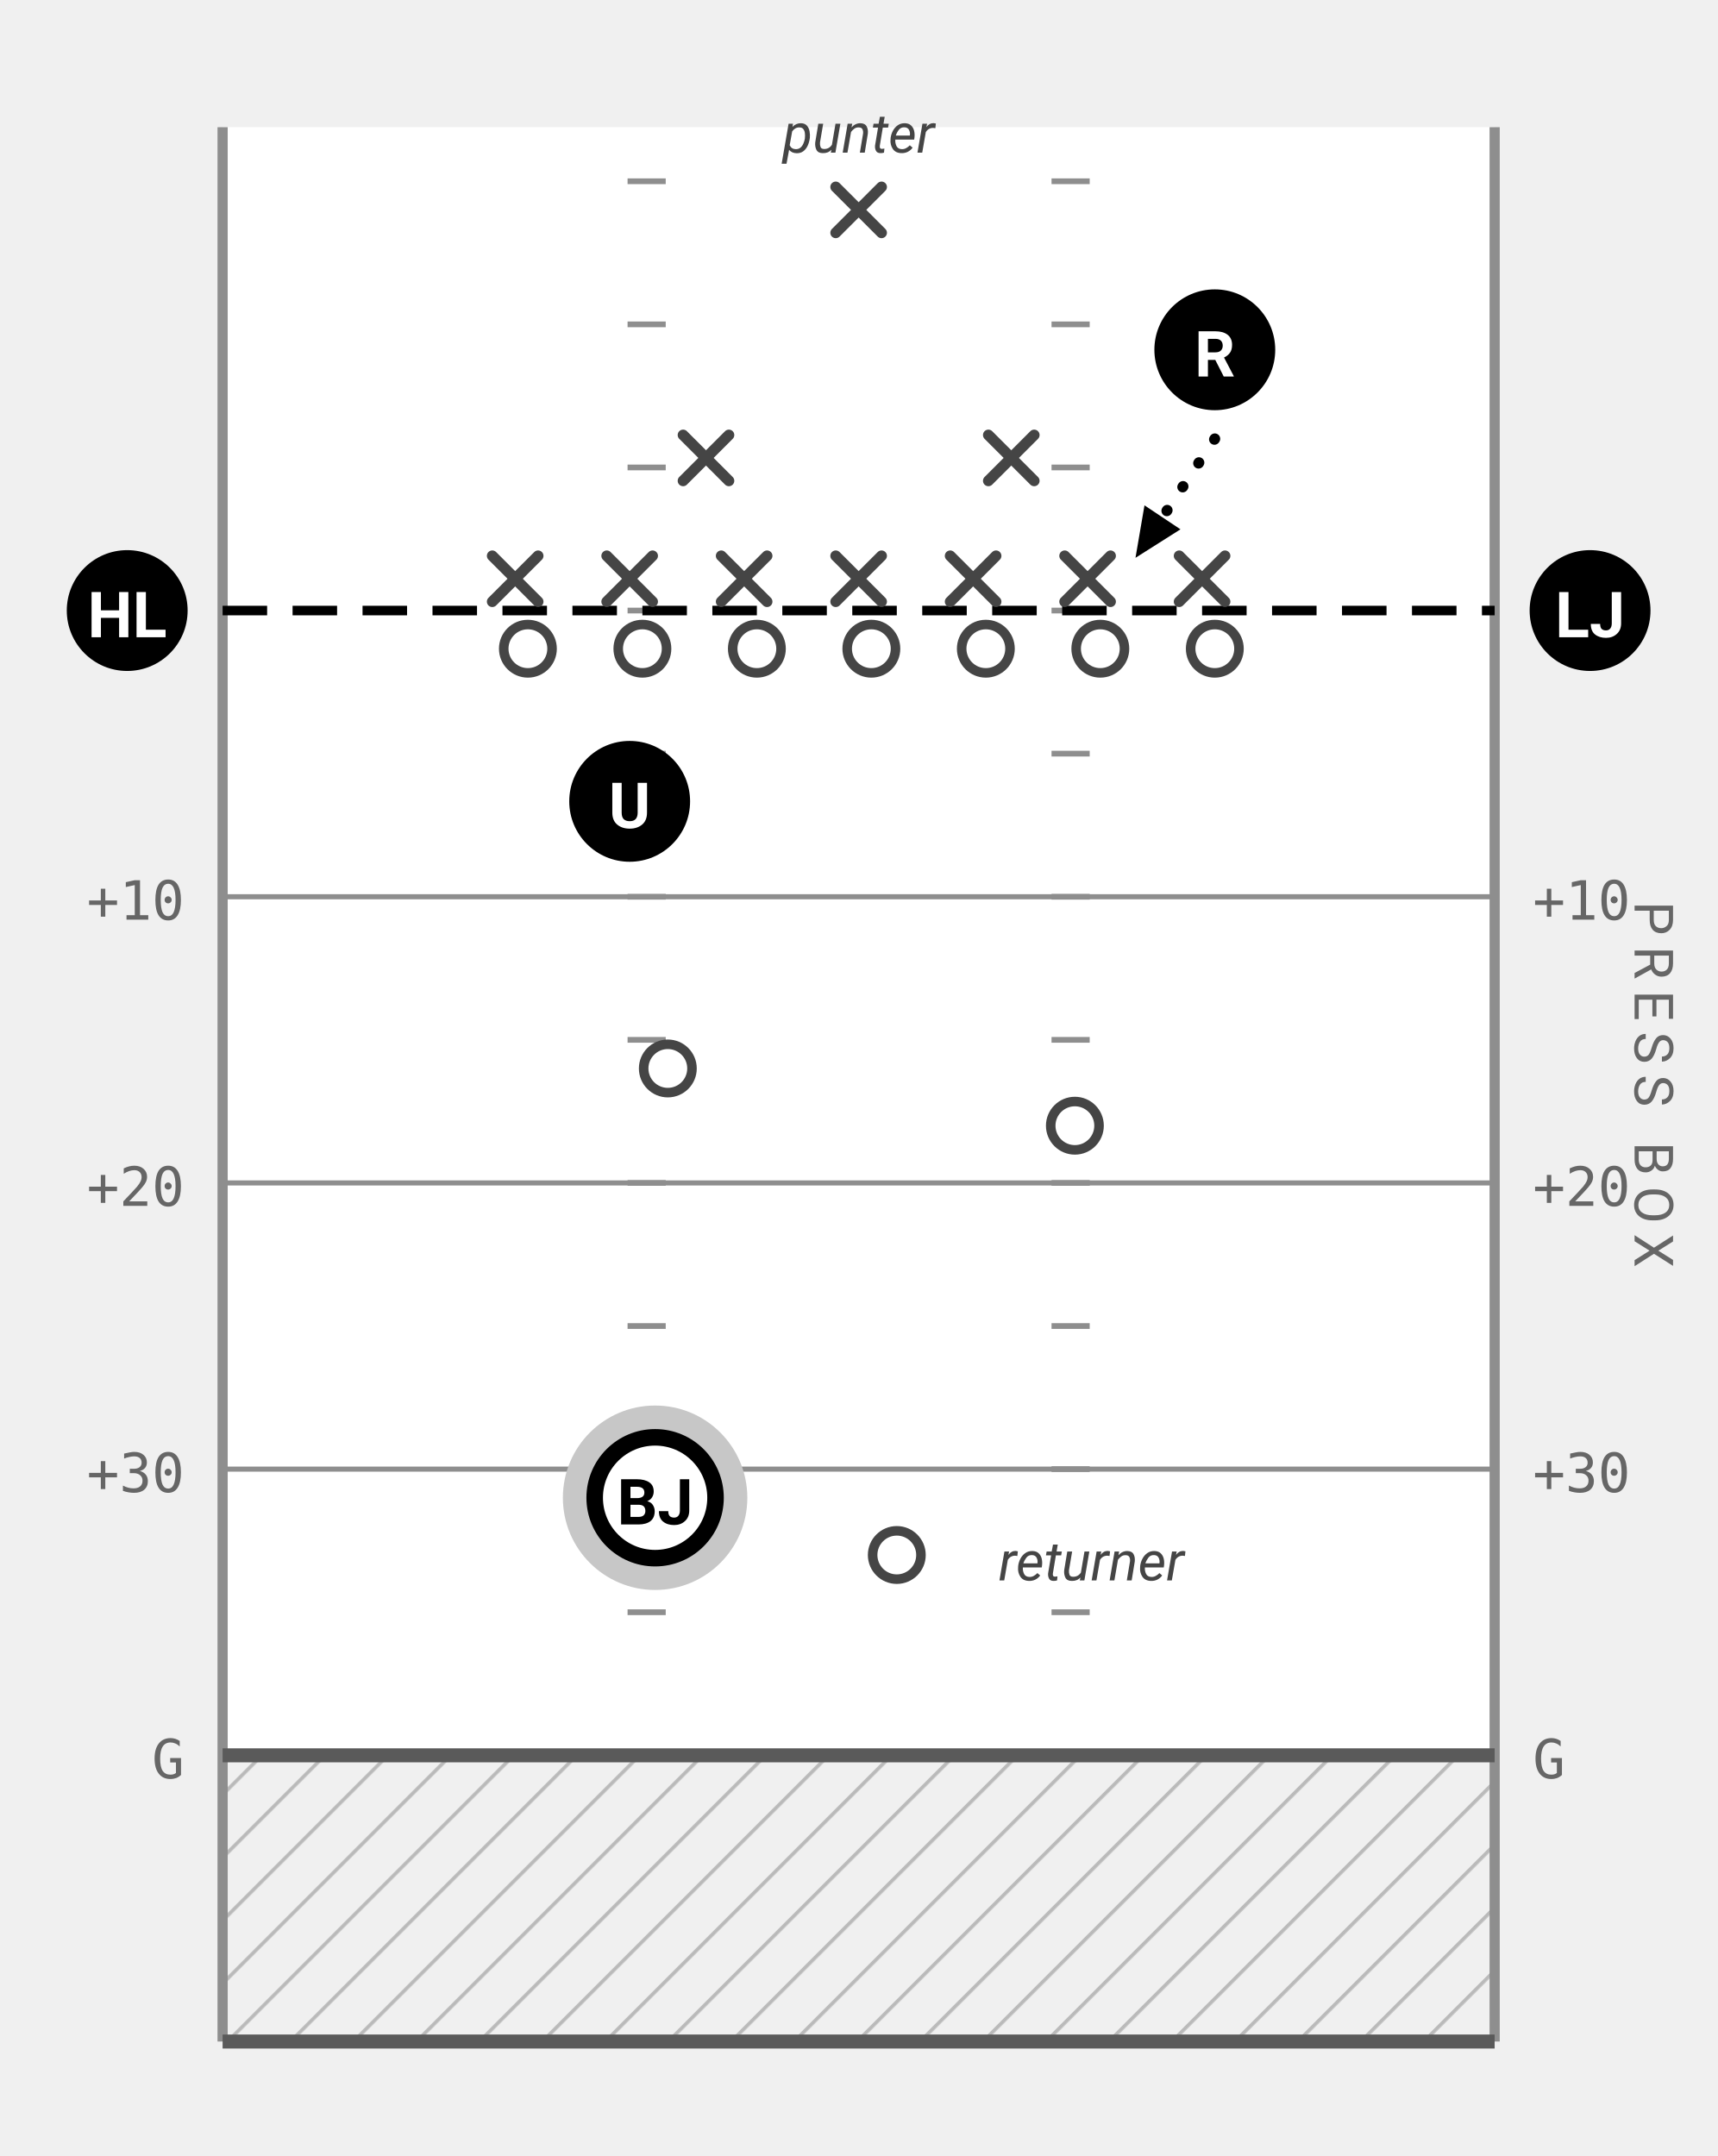
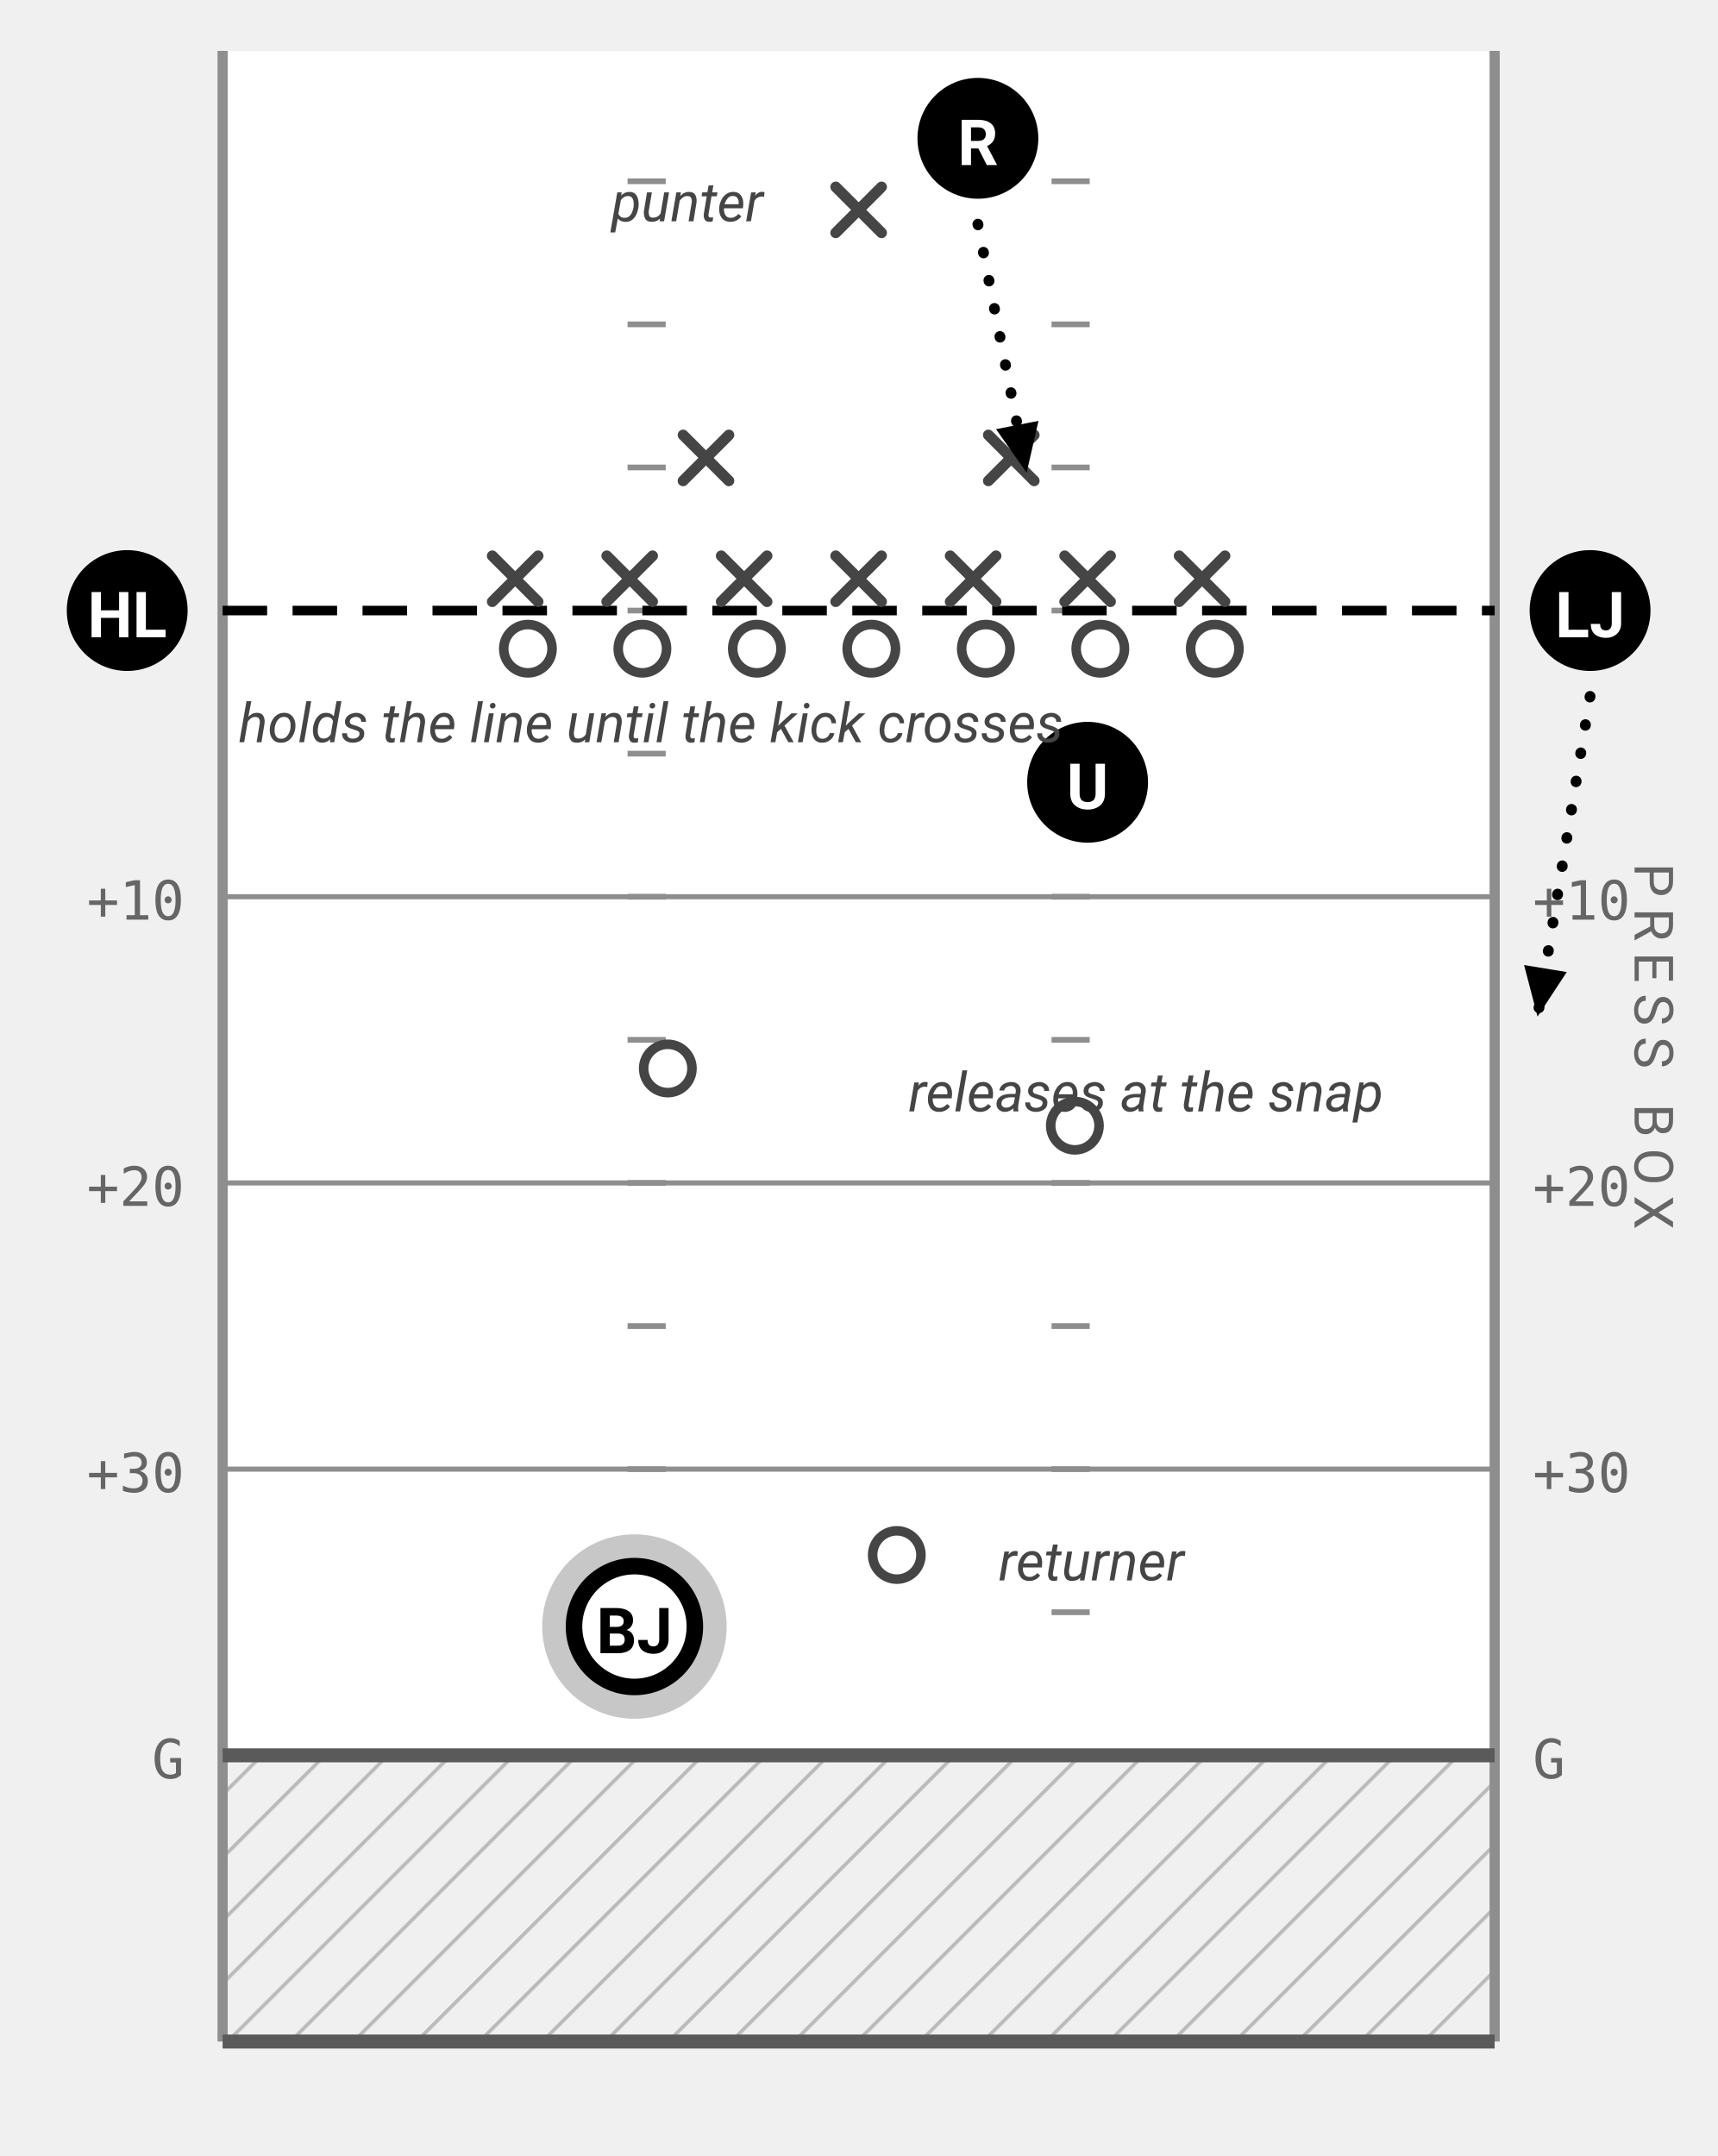
<svg xmlns="http://www.w3.org/2000/svg" viewBox="0 0 270 339" role="img" aria-label="Punt — Back Judge position, crew of 5">
  <style>svg{font-family:system-ui,-apple-system,"Segoe UI",Roboto,"Helvetica Neue",Arial,sans-serif}
.turf{fill:#FFFFFF}
.ez{fill:url(#hz)}
.hl{stroke:#B8B8B8;stroke-width:1.15}
.sl{stroke:#8E8E8E;stroke-width:1.6;fill:none}
.yl{stroke:#8E8E8E;stroke-width:.8;fill:none}
.gl{stroke:#5A5A5A;stroke-width:2.2;fill:none}
.rl{stroke:#000000;stroke-width:1.5;stroke-dasharray:7 4;fill:none}
.hash{stroke:#8E8E8E;stroke-width:.9}
.post{stroke:#000000;stroke-width:3;fill:none;stroke-linecap:round}
.ylab{font-family:ui-monospace,Menlo,Consolas,monospace;font-size:8.5px;fill:#666666}
.ylab.end{text-anchor:end}
.ylab.start{text-anchor:start}
.pb{font-size:8.5px;letter-spacing:.2em;fill:#666666;text-anchor:middle;text-transform:uppercase}
.kp line{stroke:#454545;stroke-width:1.7;stroke-linecap:round}
.rp{fill:none;stroke:#454545;stroke-width:1.5}
.hat-b{fill:#000000}
.hat-w{fill:#FFFFFF;stroke:#000000;stroke-width:2.6}
.halo{fill:#C7C7C7}
.mk{font-size:10px;font-weight:600;text-anchor:middle}
.mk-l{fill:#FFFFFF}
.mk-d{fill:#000000}
.mv{stroke:#000000;stroke-width:1.7;fill:none;stroke-dasharray:.1 4.4;stroke-linecap:round}
.arh{fill:#000000}
.mvlab{font-size:8.4px;fill:#454545;text-anchor:middle;font-style:italic}
.note{font-size:8.6px;fill:#454545;font-style:italic}
.note.middle{text-anchor:middle}
.note.start{text-anchor:start}
.note.end{text-anchor:end}
.flagk{fill:#000000}
.flagt{stroke:#000000;stroke-width:1.4;stroke-linecap:round}</style>
  <defs>
    <pattern id="hz" width="7" height="7" patternUnits="userSpaceOnUse" patternTransform="rotate(45)">
      <line x1="0" y1="0" x2="0" y2="7" class="hl" />
    </pattern>
    <marker id="ar" viewBox="0 0 10 10" refX="8" refY="5" markerWidth="5" markerHeight="5" orient="auto-start-reverse">
      <path d="M0,1 L9,5 L0,9 z" class="arh" />
    </marker>
  </defs>
-   <rect x="35" y="20" width="200" height="256" class="turf" />
+   <rect x="35" y="8" width="200" height="268" class="turf" />
  <rect x="35" y="276" width="200" height="45" class="ez" />
  <line x1="98.67" y1="28.5" x2="104.67" y2="28.5" class="hash" />
  <line x1="165.33" y1="28.5" x2="171.33" y2="28.5" class="hash" />
  <line x1="98.67" y1="51" x2="104.67" y2="51" class="hash" />
  <line x1="165.33" y1="51" x2="171.33" y2="51" class="hash" />
  <line x1="98.67" y1="73.5" x2="104.67" y2="73.5" class="hash" />
  <line x1="165.33" y1="73.5" x2="171.33" y2="73.5" class="hash" />
  <line x1="98.67" y1="96" x2="104.67" y2="96" class="hash" />
  <line x1="165.33" y1="96" x2="171.33" y2="96" class="hash" />
  <line x1="98.67" y1="118.5" x2="104.67" y2="118.5" class="hash" />
  <line x1="165.33" y1="118.5" x2="171.33" y2="118.5" class="hash" />
  <line x1="98.67" y1="141" x2="104.67" y2="141" class="hash" />
  <line x1="165.33" y1="141" x2="171.33" y2="141" class="hash" />
  <line x1="98.67" y1="163.5" x2="104.67" y2="163.5" class="hash" />
  <line x1="165.33" y1="163.5" x2="171.33" y2="163.5" class="hash" />
  <line x1="98.67" y1="186" x2="104.67" y2="186" class="hash" />
  <line x1="165.33" y1="186" x2="171.33" y2="186" class="hash" />
  <line x1="98.67" y1="208.5" x2="104.67" y2="208.5" class="hash" />
  <line x1="165.33" y1="208.5" x2="171.33" y2="208.5" class="hash" />
  <line x1="98.67" y1="231" x2="104.67" y2="231" class="hash" />
  <line x1="165.33" y1="231" x2="171.33" y2="231" class="hash" />
  <line x1="98.67" y1="253.5" x2="104.67" y2="253.5" class="hash" />
  <line x1="165.33" y1="253.5" x2="171.33" y2="253.5" class="hash" />
  <line x1="98.67" y1="276" x2="104.67" y2="276" class="hash" />
  <line x1="165.33" y1="276" x2="171.33" y2="276" class="hash" />
-   <line x1="35" y1="20" x2="35" y2="321" class="sl" />
-   <line x1="235" y1="20" x2="235" y2="321" class="sl" />
+   <line x1="35" y1="8" x2="35" y2="321" class="sl" />
+   <line x1="235" y1="8" x2="235" y2="321" class="sl" />
  <line x1="35" y1="141" x2="235" y2="141" class="yl" />
  <text x="29" y="144.6" class="ylab end">+10</text>
  <text x="241" y="144.6" class="ylab start">+10</text>
  <line x1="35" y1="186" x2="235" y2="186" class="yl" />
  <text x="29" y="189.6" class="ylab end">+20</text>
  <text x="241" y="189.6" class="ylab start">+20</text>
  <line x1="35" y1="231" x2="235" y2="231" class="yl" />
  <text x="29" y="234.6" class="ylab end">+30</text>
  <text x="241" y="234.6" class="ylab start">+30</text>
  <line x1="35" y1="96" x2="235" y2="96" class="rl" />
  <text x="29" y="99.6" class="ylab end">LOS</text>
  <text x="241" y="99.6" class="ylab start">LOS</text>
  <line x1="35" y1="276" x2="235" y2="276" class="gl" />
  <text x="29" y="279.6" class="ylab end">G</text>
  <text x="241" y="279.6" class="ylab start">G</text>
  <line x1="35" y1="321" x2="235" y2="321" class="gl" />
-   <text x="257" y="170.5" class="pb" transform="rotate(90 257 170.5)">PRESS BOX</text>
+   <text x="257" y="164.5" class="pb" transform="rotate(90 257 164.5)">PRESS BOX</text>
  <g class="kp">
    <line x1="77.4" y1="87.4" x2="84.6" y2="94.6" />
    <line x1="77.4" y1="94.6" x2="84.6" y2="87.4" />
  </g>
  <g class="kp">
    <line x1="95.4" y1="87.4" x2="102.6" y2="94.6" />
    <line x1="95.4" y1="94.6" x2="102.6" y2="87.4" />
  </g>
  <g class="kp">
    <line x1="113.4" y1="87.4" x2="120.6" y2="94.6" />
    <line x1="113.4" y1="94.6" x2="120.6" y2="87.4" />
  </g>
  <g class="kp">
    <line x1="131.4" y1="87.4" x2="138.6" y2="94.6" />
    <line x1="131.4" y1="94.6" x2="138.6" y2="87.4" />
  </g>
  <g class="kp">
    <line x1="149.4" y1="87.4" x2="156.6" y2="94.6" />
    <line x1="149.4" y1="94.6" x2="156.6" y2="87.4" />
  </g>
  <g class="kp">
    <line x1="167.4" y1="87.4" x2="174.6" y2="94.6" />
    <line x1="167.4" y1="94.6" x2="174.6" y2="87.4" />
  </g>
  <g class="kp">
    <line x1="185.4" y1="87.4" x2="192.6" y2="94.6" />
    <line x1="185.4" y1="94.6" x2="192.6" y2="87.4" />
  </g>
  <g class="kp">
    <line x1="107.4" y1="68.4" x2="114.6" y2="75.6" />
    <line x1="107.4" y1="75.6" x2="114.6" y2="68.4" />
  </g>
  <g class="kp">
    <line x1="155.4" y1="68.4" x2="162.6" y2="75.6" />
    <line x1="155.4" y1="75.6" x2="162.6" y2="68.4" />
  </g>
  <g class="kp">
    <line x1="131.4" y1="29.4" x2="138.6" y2="36.6" />
    <line x1="131.4" y1="36.6" x2="138.6" y2="29.4" />
  </g>
  <circle cx="83" cy="102" r="3.8" class="rp" />
  <circle cx="101" cy="102" r="3.8" class="rp" />
  <circle cx="119" cy="102" r="3.8" class="rp" />
  <circle cx="137" cy="102" r="3.8" class="rp" />
  <circle cx="155" cy="102" r="3.8" class="rp" />
  <circle cx="173" cy="102" r="3.8" class="rp" />
  <circle cx="191" cy="102" r="3.8" class="rp" />
  <circle cx="105" cy="168" r="3.8" class="rp" />
  <circle cx="169" cy="177" r="3.8" class="rp" />
  <circle cx="141" cy="244.5" r="3.8" class="rp" />
  <g>
-     <circle cx="191" cy="55" r="9.5" class="hat-b" />
-     <text x="191" y="59.2" class="mk mk-l">R</text>
+     <circle cx="153.75" cy="21.75" r="9.5" class="hat-b" />
+     <text x="153.75" y="25.95" class="mk mk-l">R</text>
  </g>
  <g>
-     <circle cx="99" cy="126" r="9.5" class="hat-b" />
-     <text x="99" y="130.2" class="mk mk-l">U</text>
+     <circle cx="171" cy="123" r="9.5" class="hat-b" />
+     <text x="171" y="127.2" class="mk mk-l">U</text>
  </g>
  <g>
    <circle cx="20" cy="96" r="9.5" class="hat-b" />
    <text x="20" y="100.2" class="mk mk-l">HL</text>
  </g>
  <g>
    <circle cx="250" cy="96" r="9.5" class="hat-b" />
    <text x="250" y="100.2" class="mk mk-l">LJ</text>
  </g>
  <g class="you">
-     <circle cx="103" cy="235.5" r="14.5" class="halo" />
-     <circle cx="103" cy="235.5" r="9.5" class="hat-w" />
-     <text x="103" y="239.7" class="mk mk-d">BJ</text>
+     <circle cx="99.75" cy="255.75" r="14.5" class="halo" />
+     <circle cx="99.75" cy="255.75" r="9.5" class="hat-w" />
+     <text x="99.75" y="259.95" class="mk mk-d">BJ</text>
  </g>
-   <path d="M 191 69 L 179 87" class="mv" marker-end="url(#ar)" />
-   <text x="135" y="24" class="note middle">punter</text>
+   <path d="M 153.75 35.25 L 161.25 73.5" class="mv" marker-end="url(#ar)" />
+   <path d="M 250 109.5 L 241.88 159" class="mv" marker-end="url(#ar)" />
+   <text x="120" y="34.8" class="note end">punter</text>
  <text x="157" y="248.5" class="note start">returner</text>
+   <text x="217.5" y="174.75" class="note end">releases at the snap</text>
+   <text x="37.5" y="116.7" class="note start">holds the line until the kick crosses</text>
</svg>
